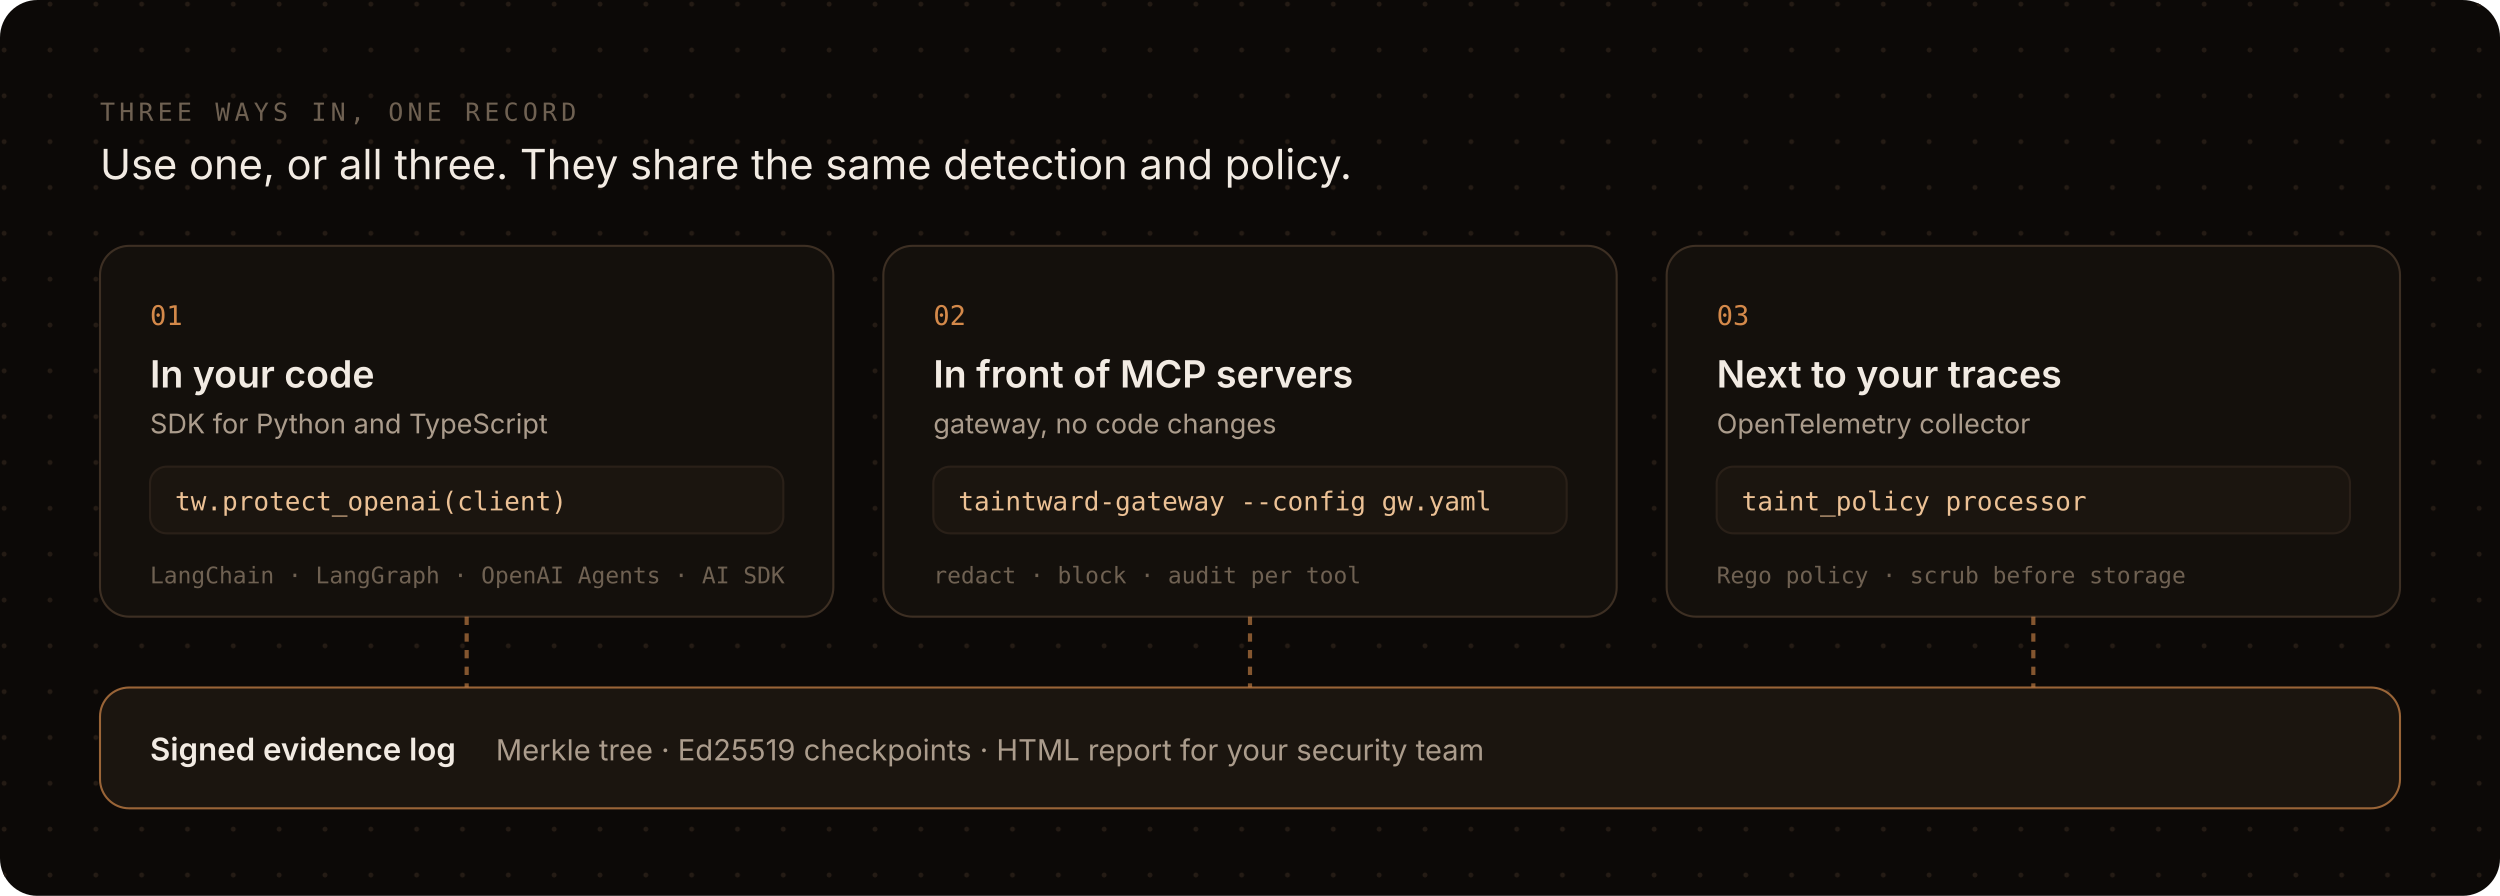
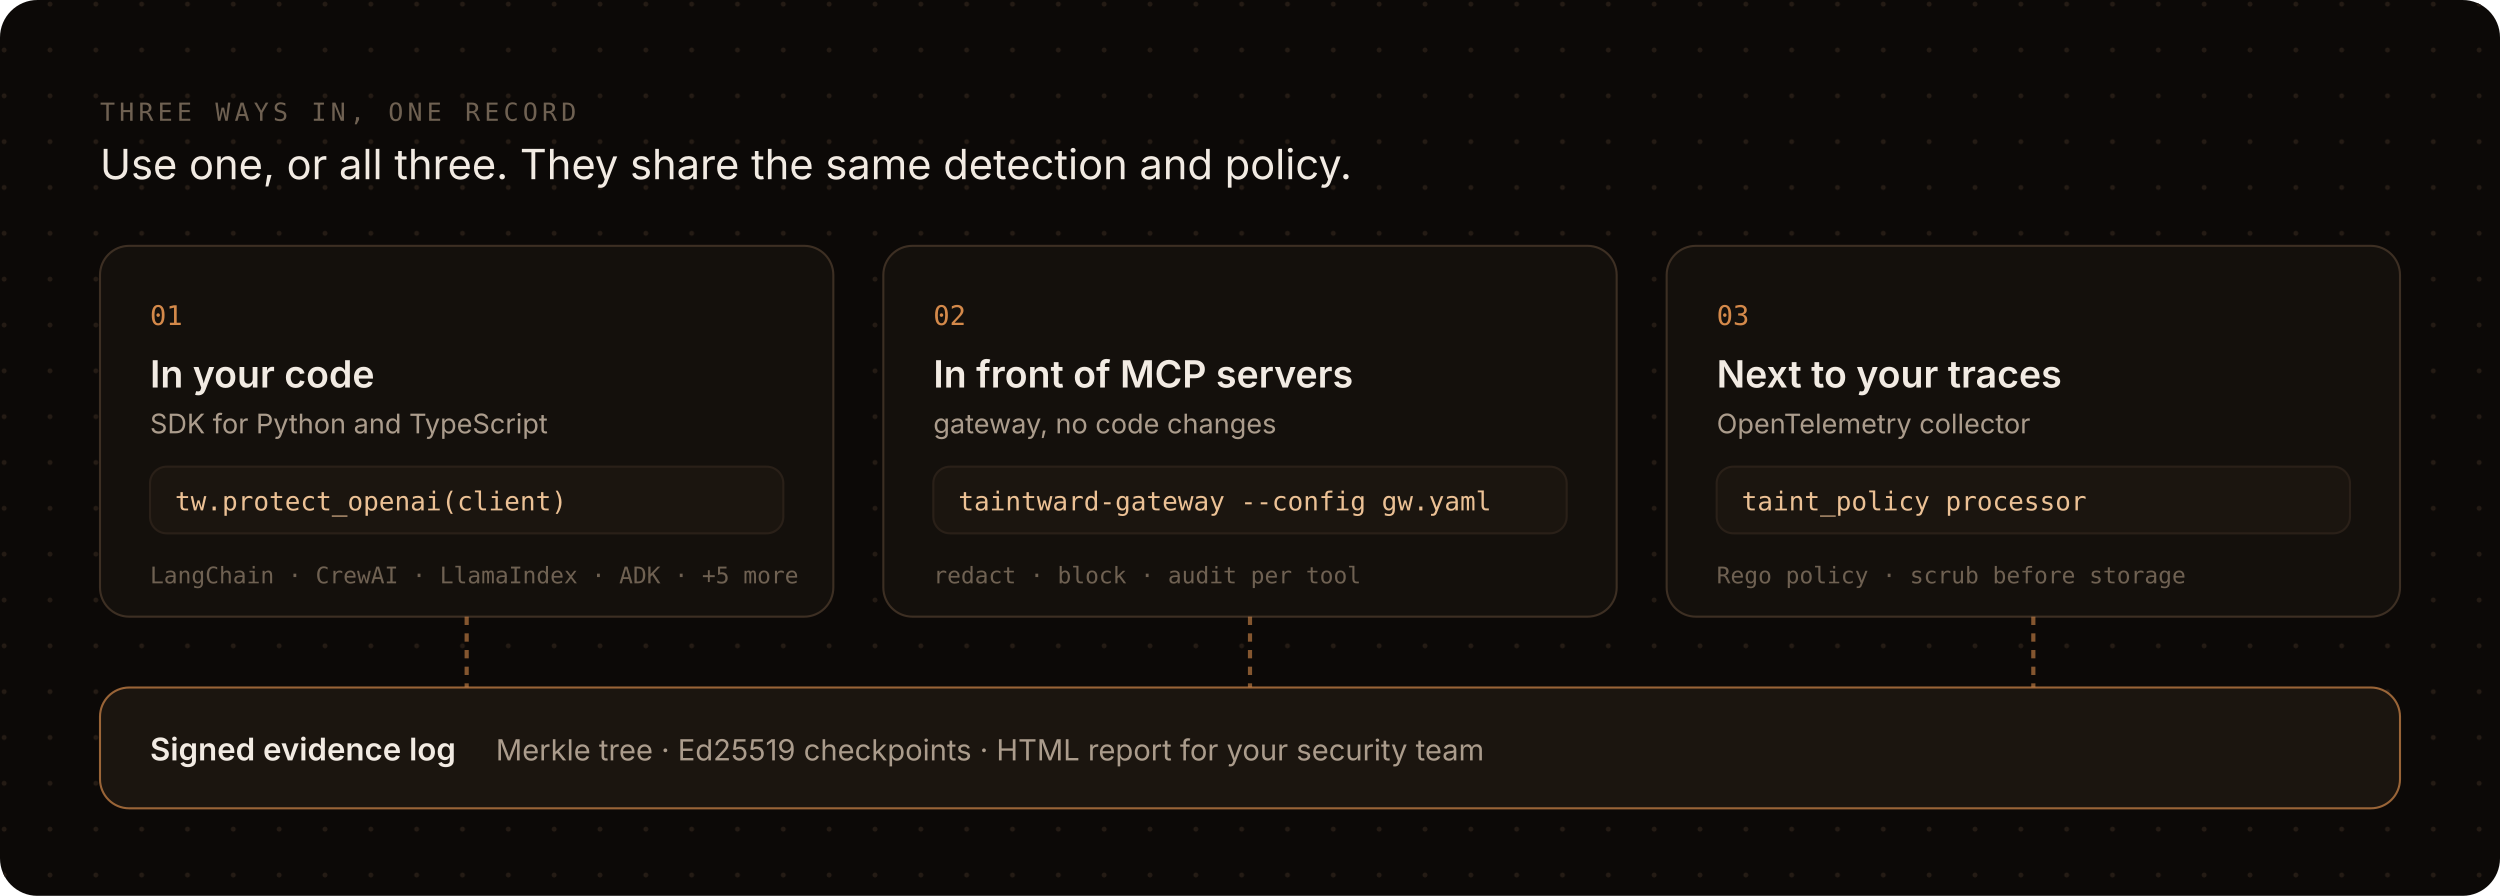
<svg xmlns="http://www.w3.org/2000/svg" width="1200" height="430" viewBox="0 0 1200 430" role="img" aria-label="Three ways in: SDK in your code, gateway in front of MCP servers, collector next to your traces; all feed a signed evidence log">
  <rect width="1200" height="430" rx="18" fill="#0c0907" />
  <defs>
    <clipPath id="c">
      <rect width="1200" height="430" rx="18" />
    </clipPath>
  </defs>
  <g clip-path="url(#c)">
    <pattern id="dots" width="22" height="22" patternUnits="userSpaceOnUse">
      <circle cx="2" cy="2" r="1.2" fill="#241b14" />
    </pattern>
    <rect width="1200" height="430" fill="url(#dots)" />
  </g>
  <text x="48" y="58" font-family="ui-monospace, SFMono-Regular, 'JetBrains Mono', Menlo, Consolas, monospace" font-size="12" fill="#6f6152" letter-spacing="2">THREE WAYS IN, ONE RECORD</text>
  <text x="48" y="86" font-family="-apple-system, BlinkMacSystemFont, 'Segoe UI', Inter, Helvetica, Arial, sans-serif" font-size="20" fill="#f2ebe3">Use one, or all three. They share the same detection and policy.</text>
  <rect x="48" y="118" width="352" height="178" rx="14" fill="#14100c" stroke="#3d2f23" />
  <text x="72" y="156" font-family="ui-monospace, SFMono-Regular, 'JetBrains Mono', Menlo, Consolas, monospace" font-size="13" fill="#d4894a">01</text>
  <text x="72" y="186" font-family="-apple-system, BlinkMacSystemFont, 'Segoe UI', Inter, Helvetica, Arial, sans-serif" font-size="18" font-weight="600" fill="#f2ebe3">In your code</text>
  <text x="72" y="208" font-family="-apple-system, BlinkMacSystemFont, 'Segoe UI', Inter, Helvetica, Arial, sans-serif" font-size="13" fill="#ab9c8c">SDK for Python and TypeScript</text>
  <rect x="72" y="224" width="304" height="32" rx="8" fill="#1b150f" stroke="#2a2018" />
  <text x="84" y="245" font-family="ui-monospace, SFMono-Regular, 'JetBrains Mono', Menlo, Consolas, monospace" font-size="12.5" fill="#ecc195">tw.protect_openai(client)</text>
-   <text x="72" y="280" font-family="ui-monospace, SFMono-Regular, 'JetBrains Mono', Menlo, Consolas, monospace" font-size="11" fill="#6f6152">LangChain · LangGraph · OpenAI Agents · AI SDK</text>
+   <text x="72" y="280" font-family="ui-monospace, SFMono-Regular, 'JetBrains Mono', Menlo, Consolas, monospace" font-size="11" fill="#6f6152">LangChain · CrewAI · LlamaIndex · ADK · +5 more</text>
  <path d="M224 296 V330" stroke="#d4894a" stroke-opacity=".6" stroke-width="2" stroke-dasharray="4 4" />
  <rect x="424" y="118" width="352" height="178" rx="14" fill="#14100c" stroke="#3d2f23" />
  <text x="448" y="156" font-family="ui-monospace, SFMono-Regular, 'JetBrains Mono', Menlo, Consolas, monospace" font-size="13" fill="#d4894a">02</text>
  <text x="448" y="186" font-family="-apple-system, BlinkMacSystemFont, 'Segoe UI', Inter, Helvetica, Arial, sans-serif" font-size="18" font-weight="600" fill="#f2ebe3">In front of MCP servers</text>
  <text x="448" y="208" font-family="-apple-system, BlinkMacSystemFont, 'Segoe UI', Inter, Helvetica, Arial, sans-serif" font-size="13" fill="#ab9c8c">gateway, no code changes</text>
  <rect x="448" y="224" width="304" height="32" rx="8" fill="#1b150f" stroke="#2a2018" />
  <text x="460" y="245" font-family="ui-monospace, SFMono-Regular, 'JetBrains Mono', Menlo, Consolas, monospace" font-size="12.5" fill="#ecc195">taintward-gateway --config gw.yaml</text>
  <text x="448" y="280" font-family="ui-monospace, SFMono-Regular, 'JetBrains Mono', Menlo, Consolas, monospace" font-size="11" fill="#6f6152">redact · block · audit per tool</text>
  <path d="M600 296 V330" stroke="#d4894a" stroke-opacity=".6" stroke-width="2" stroke-dasharray="4 4" />
  <rect x="800" y="118" width="352" height="178" rx="14" fill="#14100c" stroke="#3d2f23" />
  <text x="824" y="156" font-family="ui-monospace, SFMono-Regular, 'JetBrains Mono', Menlo, Consolas, monospace" font-size="13" fill="#d4894a">03</text>
  <text x="824" y="186" font-family="-apple-system, BlinkMacSystemFont, 'Segoe UI', Inter, Helvetica, Arial, sans-serif" font-size="18" font-weight="600" fill="#f2ebe3">Next to your traces</text>
  <text x="824" y="208" font-family="-apple-system, BlinkMacSystemFont, 'Segoe UI', Inter, Helvetica, Arial, sans-serif" font-size="13" fill="#ab9c8c">OpenTelemetry collector</text>
  <rect x="824" y="224" width="304" height="32" rx="8" fill="#1b150f" stroke="#2a2018" />
  <text x="836" y="245" font-family="ui-monospace, SFMono-Regular, 'JetBrains Mono', Menlo, Consolas, monospace" font-size="12.5" fill="#ecc195">taint_policy processor</text>
  <text x="824" y="280" font-family="ui-monospace, SFMono-Regular, 'JetBrains Mono', Menlo, Consolas, monospace" font-size="11" fill="#6f6152">Rego policy · scrub before storage</text>
  <path d="M976 296 V330" stroke="#d4894a" stroke-opacity=".6" stroke-width="2" stroke-dasharray="4 4" />
  <rect x="48" y="330" width="1104" height="58" rx="14" fill="#1b150f" stroke="#d4894a" stroke-opacity=".7" />
  <text x="72" y="365" font-family="-apple-system, BlinkMacSystemFont, 'Segoe UI', Inter, Helvetica, Arial, sans-serif" font-size="15" font-weight="600" fill="#f2ebe3">Signed evidence log</text>
  <text x="238" y="365" font-family="-apple-system, BlinkMacSystemFont, 'Segoe UI', Inter, Helvetica, Arial, sans-serif" font-size="14" fill="#ab9c8c">Merkle tree · Ed25519 checkpoints · HTML report for your security team</text>
</svg>
